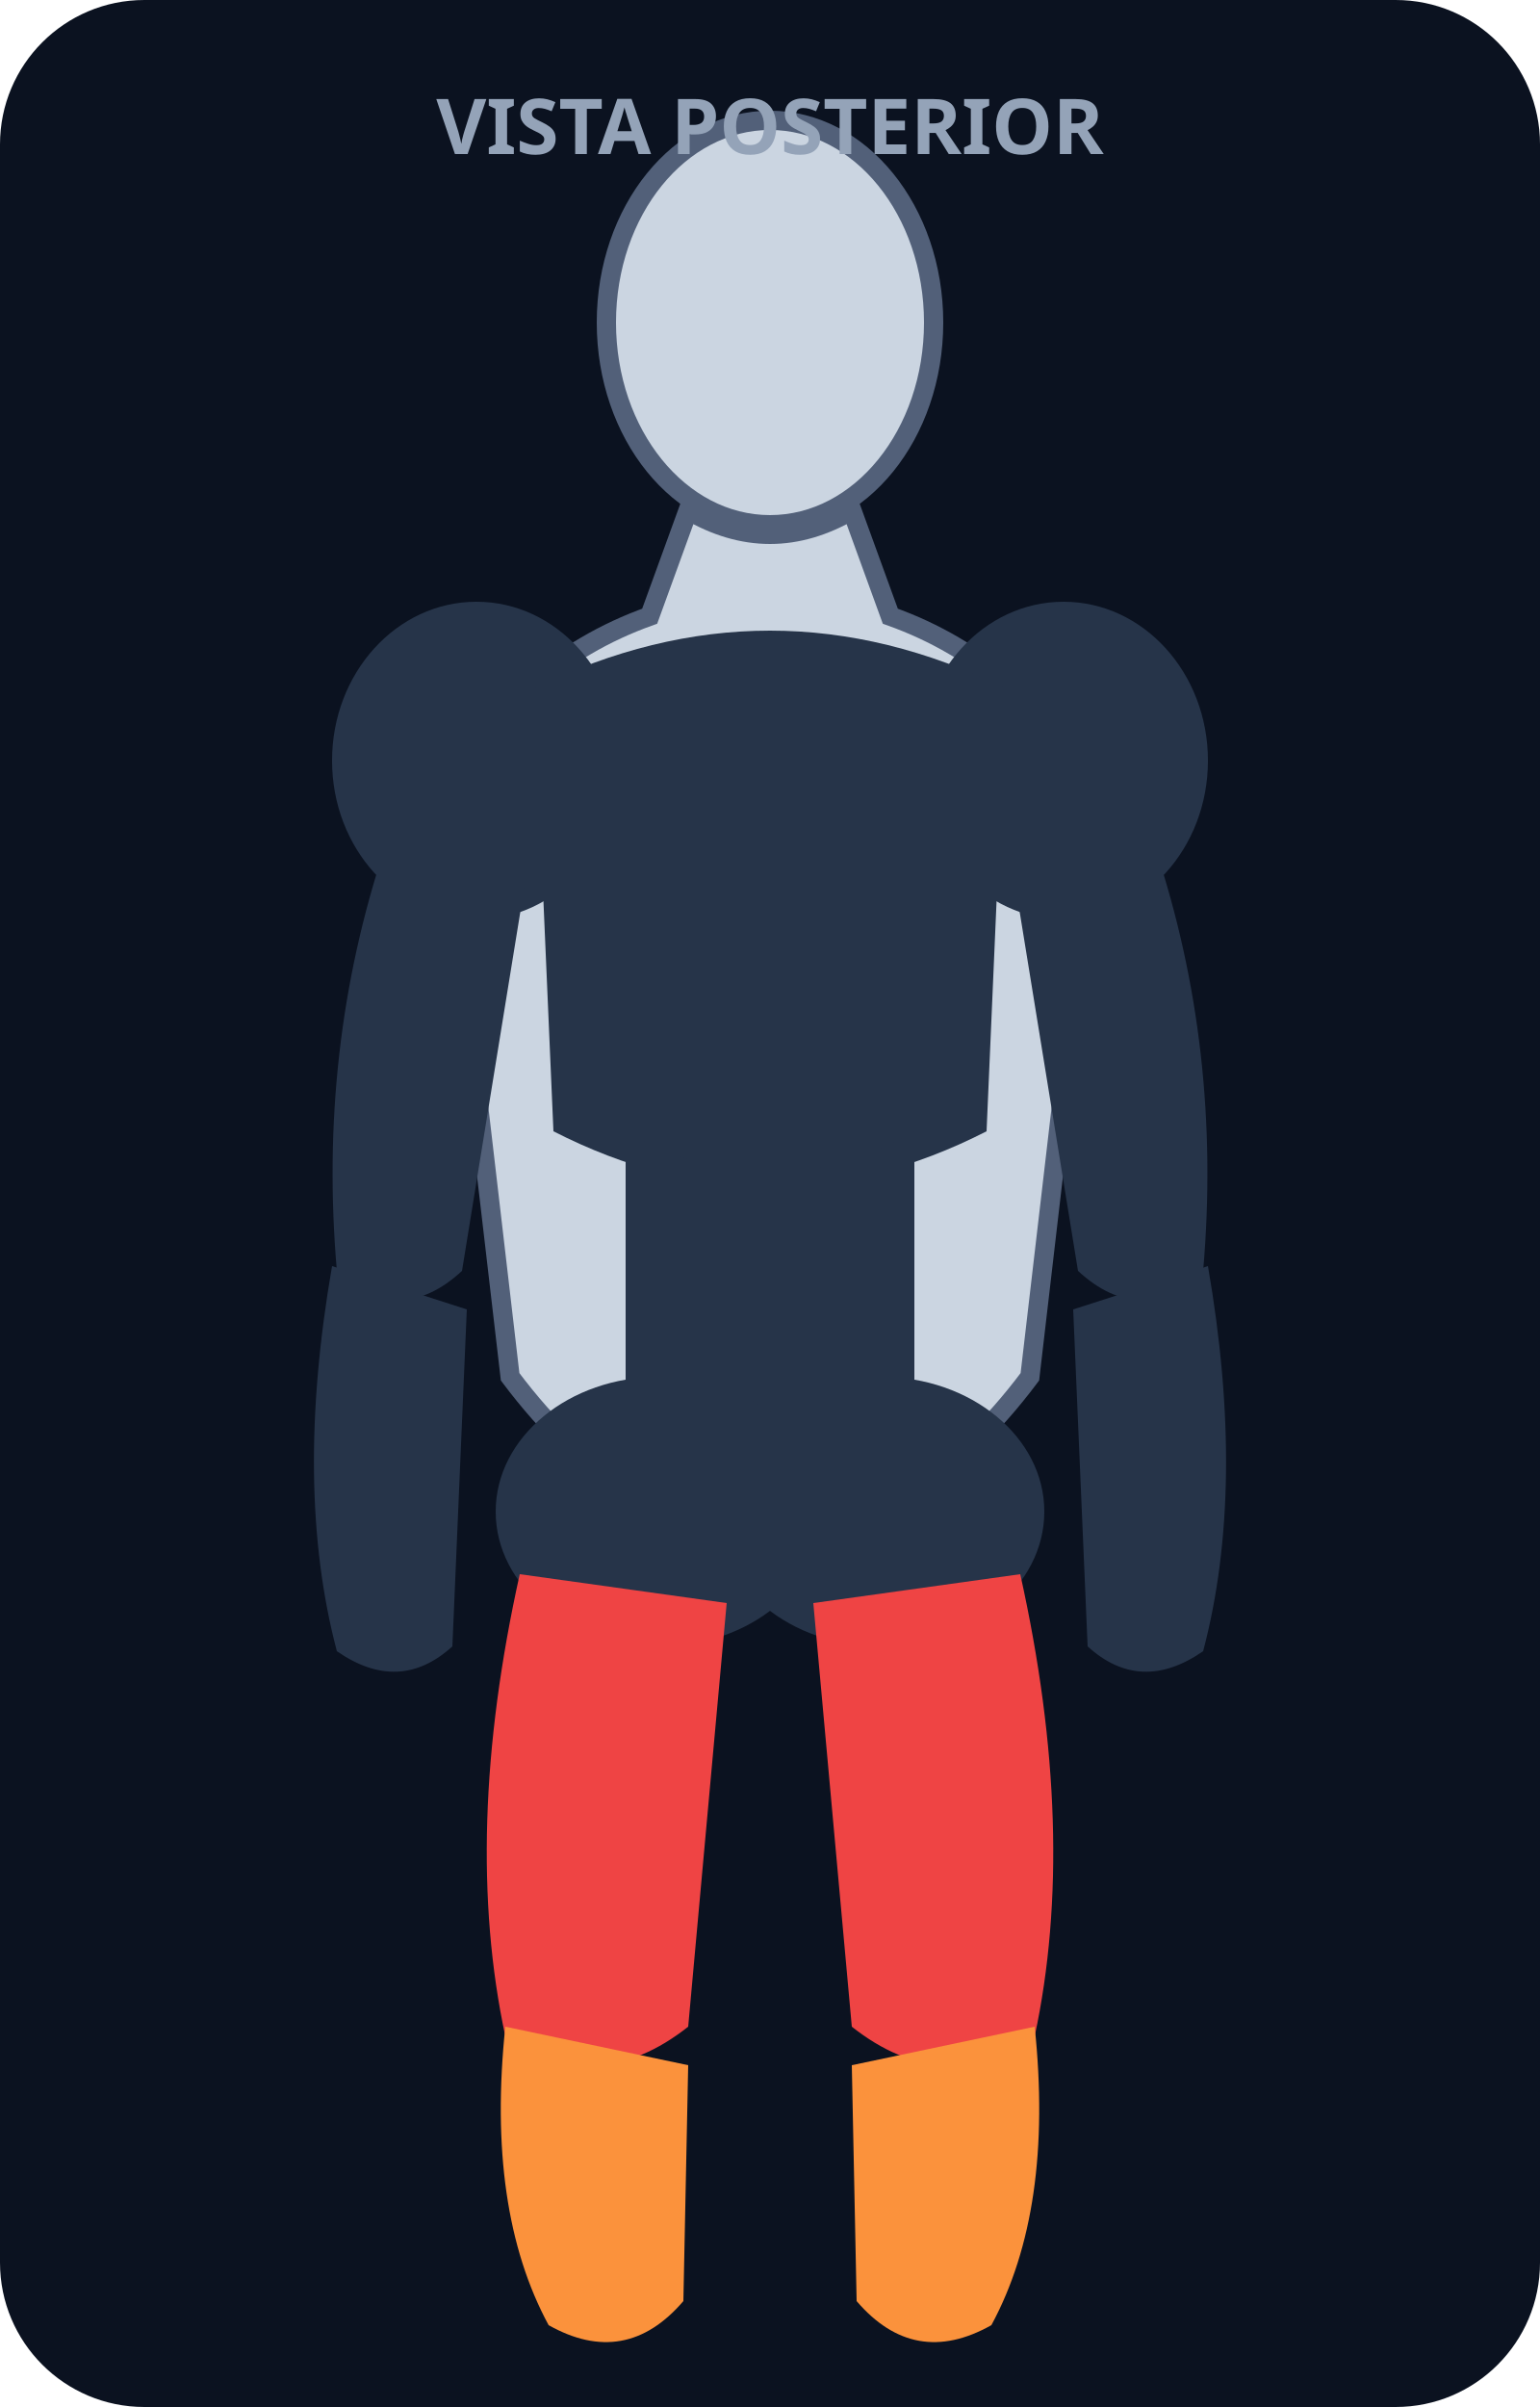
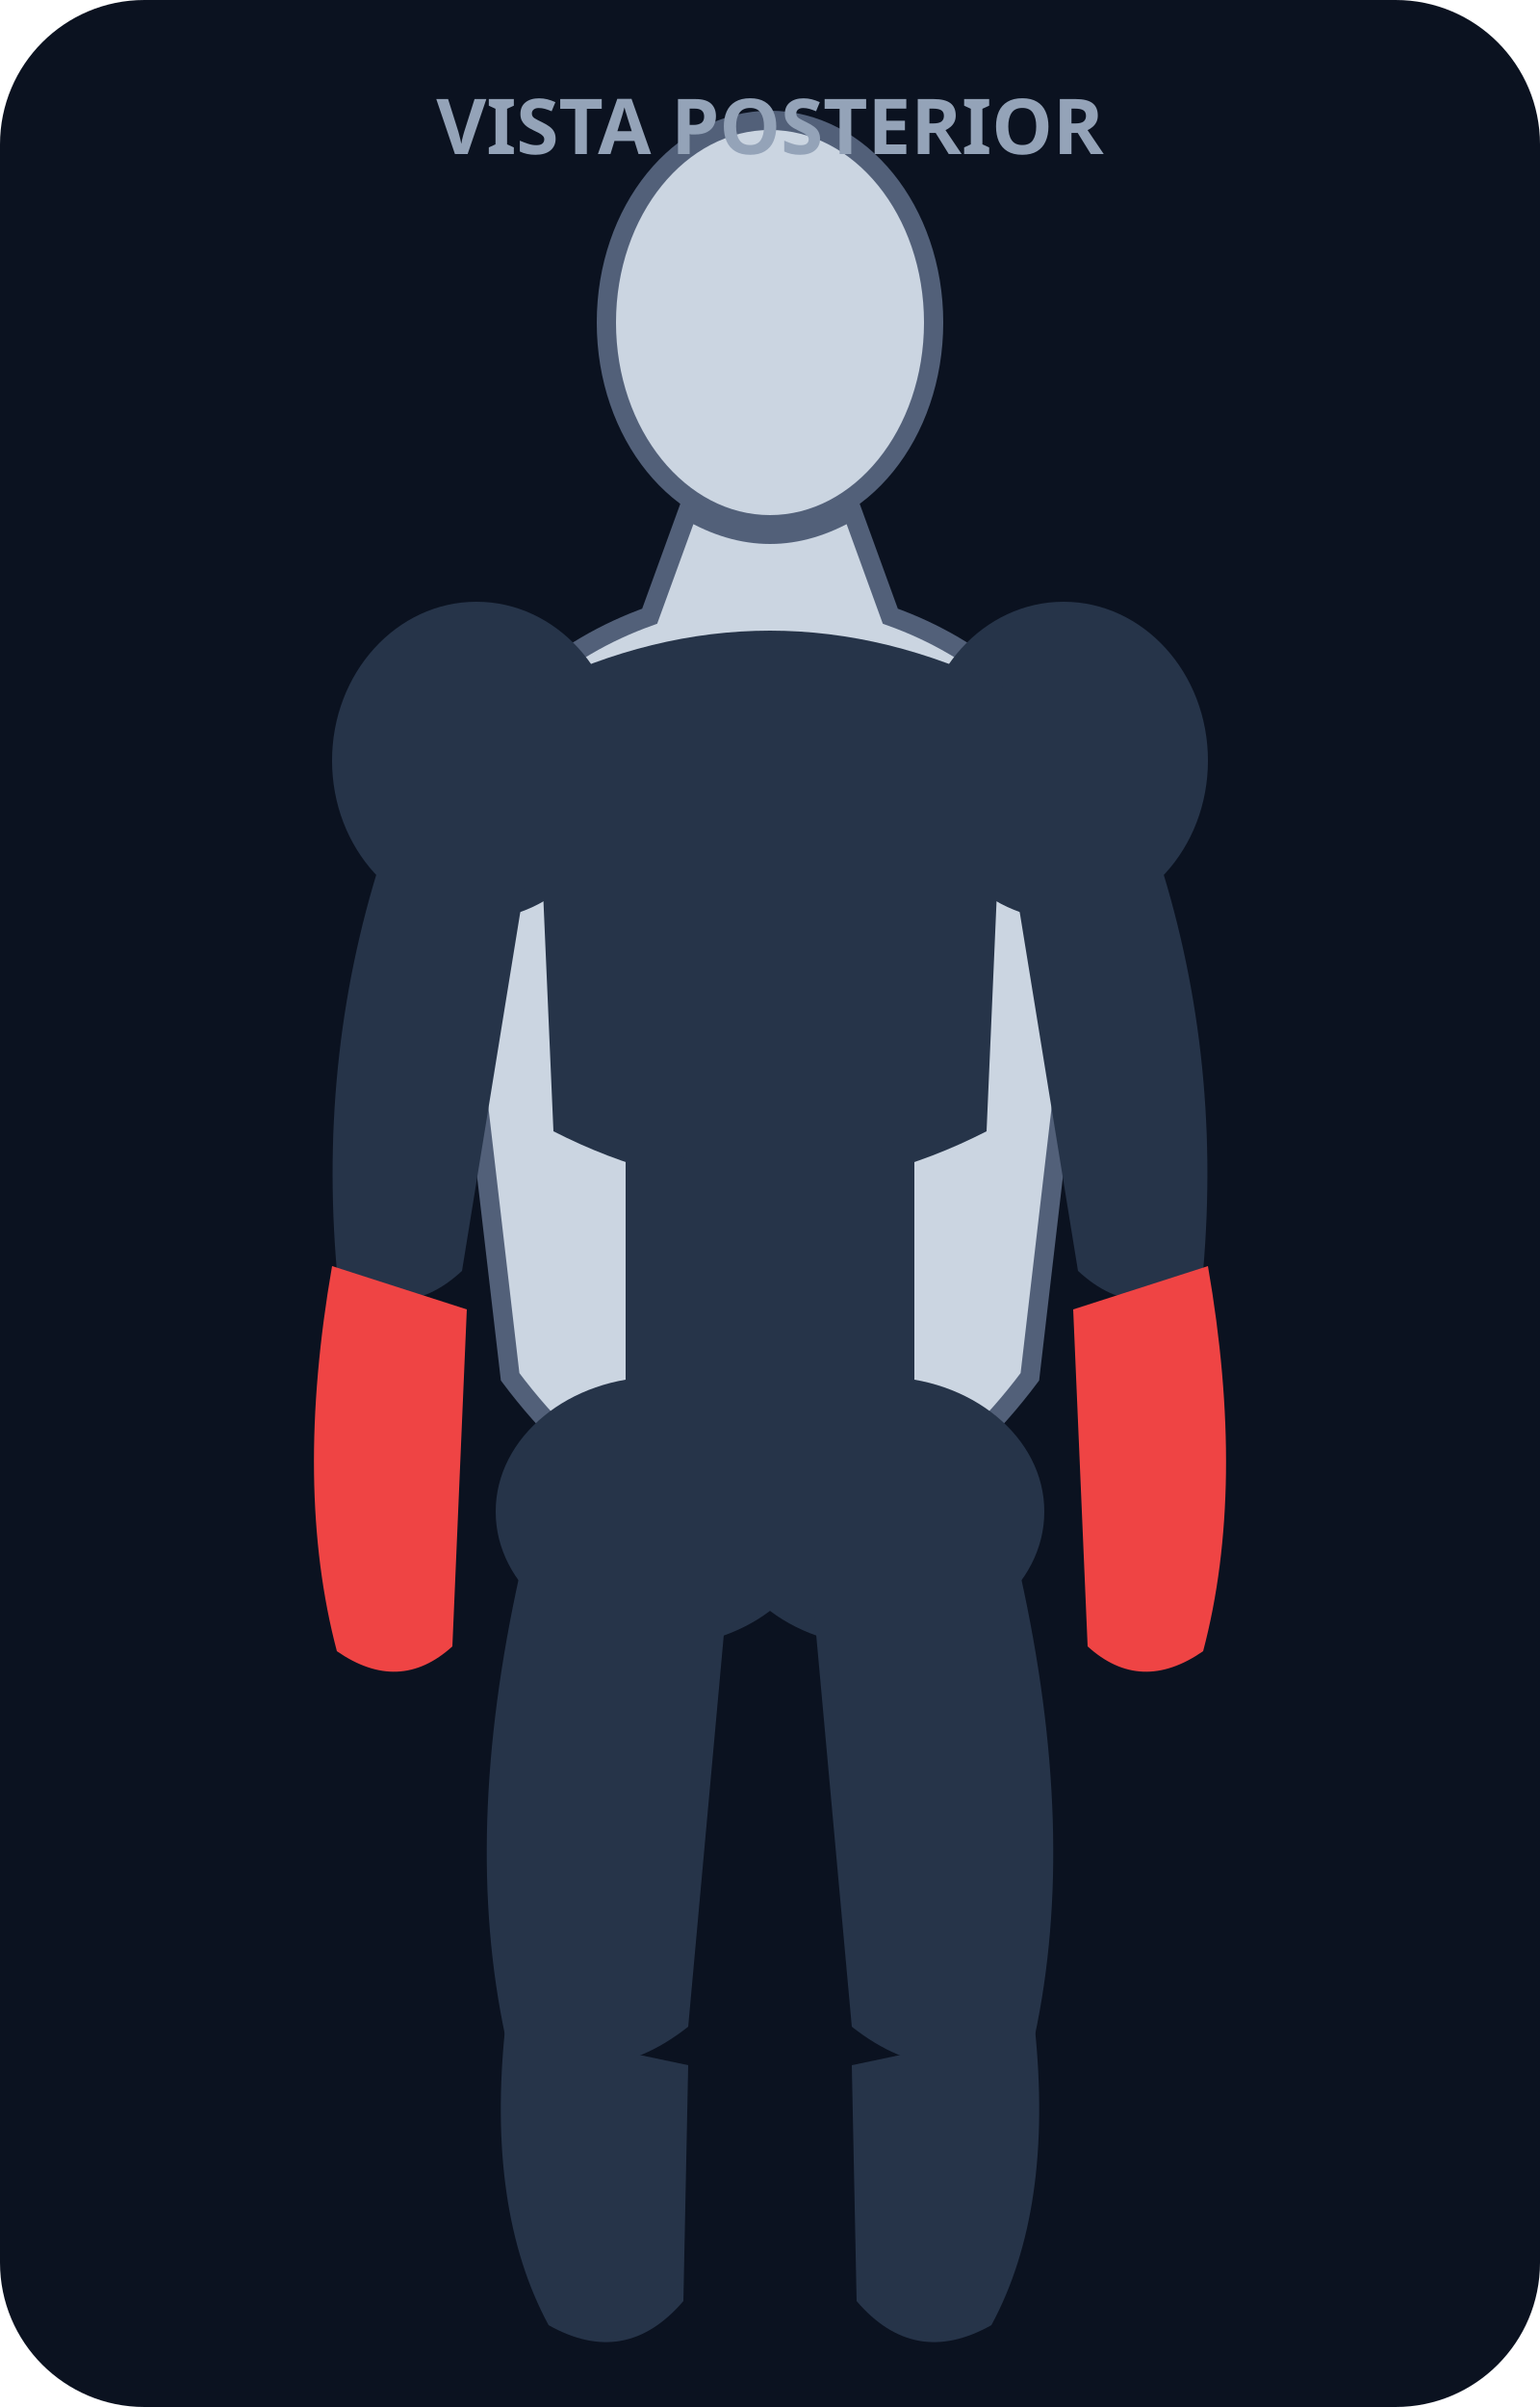
<svg xmlns="http://www.w3.org/2000/svg" viewBox="0 0 320 500">
  <rect width="320" height="500" rx="30" fill="#0b1220" />
  <ellipse cx="160" cy="67" rx="34" ry="42" fill="#cbd5e1" stroke="#526079" stroke-width="4" />
  <path d="M143 106 Q160 116 177 106 L185 128 Q213 138 228 166 L214 286 Q190 318 160 318 Q130 318 106 286 L92 166 Q107 138 135 128Z" fill="#cbd5e1" stroke="#526079" stroke-width="4" />
  <ellipse cx="99" cy="158" rx="30" ry="33" fill="#263449" />
  <ellipse cx="221" cy="158" rx="30" ry="33" fill="#263449" />
  <path d="M80 176 Q66 218 70 264 Q83 276 96 264 L109 184Z" fill="#263449" />
  <path d="M240 176 Q254 218 250 264 Q237 276 224 264 L211 184Z" fill="#263449" />
-   <path d="M69 263 Q61 309 70 343 Q83 352 94 342 L97 272Z" fill="#263449" />
-   <path d="M251 263 Q259 309 250 343 Q237 352 226 342 L223 272Z" fill="#263449" />
+   <path d="M69 263 Q61 309 70 343 Q83 352 94 342 L97 272Z" fill="#ef4444" />
+   <path d="M251 263 Q259 309 250 343 Q237 352 226 342 L223 272Z" fill="#ef4444" />
  <path d="M111 143 Q160 119 209 143 L205 235 Q160 258 115 235Z" fill="#263449" />
  <path d="M130 235 Q160 252 190 235 L190 291 Q160 305 130 291Z" fill="#263449" />
  <ellipse cx="137" cy="314" rx="34" ry="28" fill="#263449" />
  <ellipse cx="183" cy="314" rx="34" ry="28" fill="#263449" />
-   <path d="M108 327 Q96 381 105 423 Q124 436 143 421 L151 333Z" fill="#ef4444" />
-   <path d="M212 327 Q224 381 215 423 Q196 436 177 421 L169 333Z" fill="#ef4444" />
-   <path d="M105 421 Q101 459 114 483 Q130 492 142 478 L143 429Z" fill="#fb923c" />
-   <path d="M215 421 Q219 459 206 483 Q190 492 178 478 L177 429Z" fill="#fb923c" />
+   <path d="M108 327 Q96 381 105 423 Q124 436 143 421 L151 333Z" fill="#263449" />
+   <path d="M212 327 Q224 381 215 423 Q196 436 177 421 L169 333Z" fill="#263449" />
+   <path d="M105 421 Q101 459 114 483 Q130 492 142 478 L143 429Z" fill="#263449" />
+   <path d="M215 421 Q219 459 206 483 Q190 492 178 478 L177 429Z" fill="#263449" />
  <text x="160" y="32" text-anchor="middle" fill="#94a3b8" font-family="system-ui" font-size="16" font-weight="700">VISTA POSTERIOR</text>
</svg>
